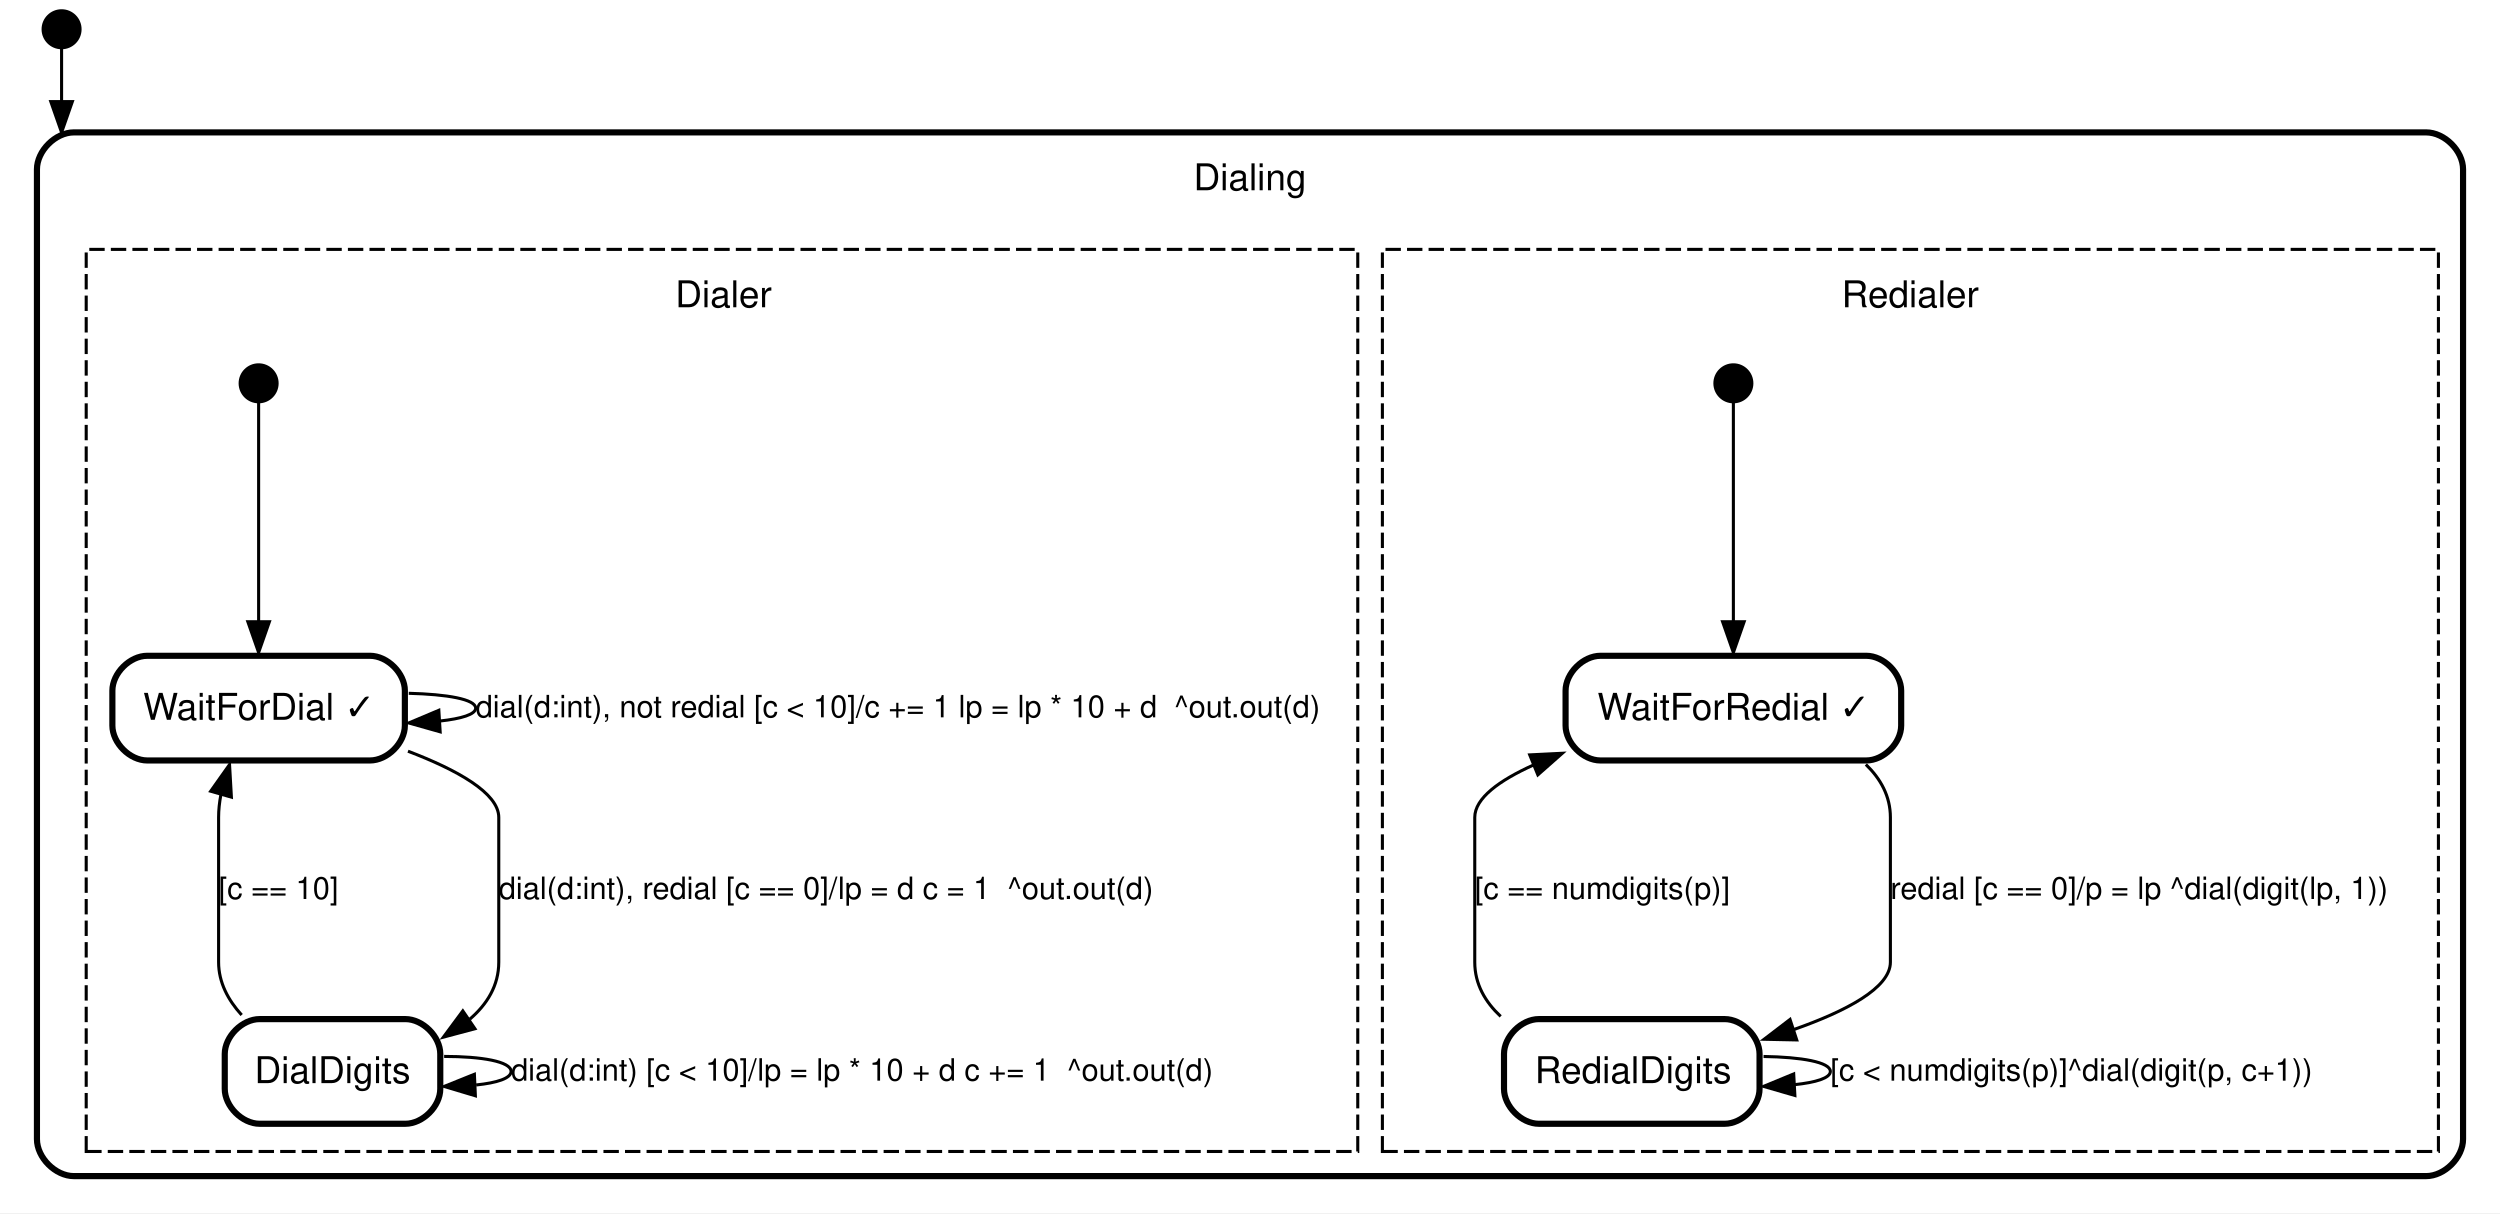
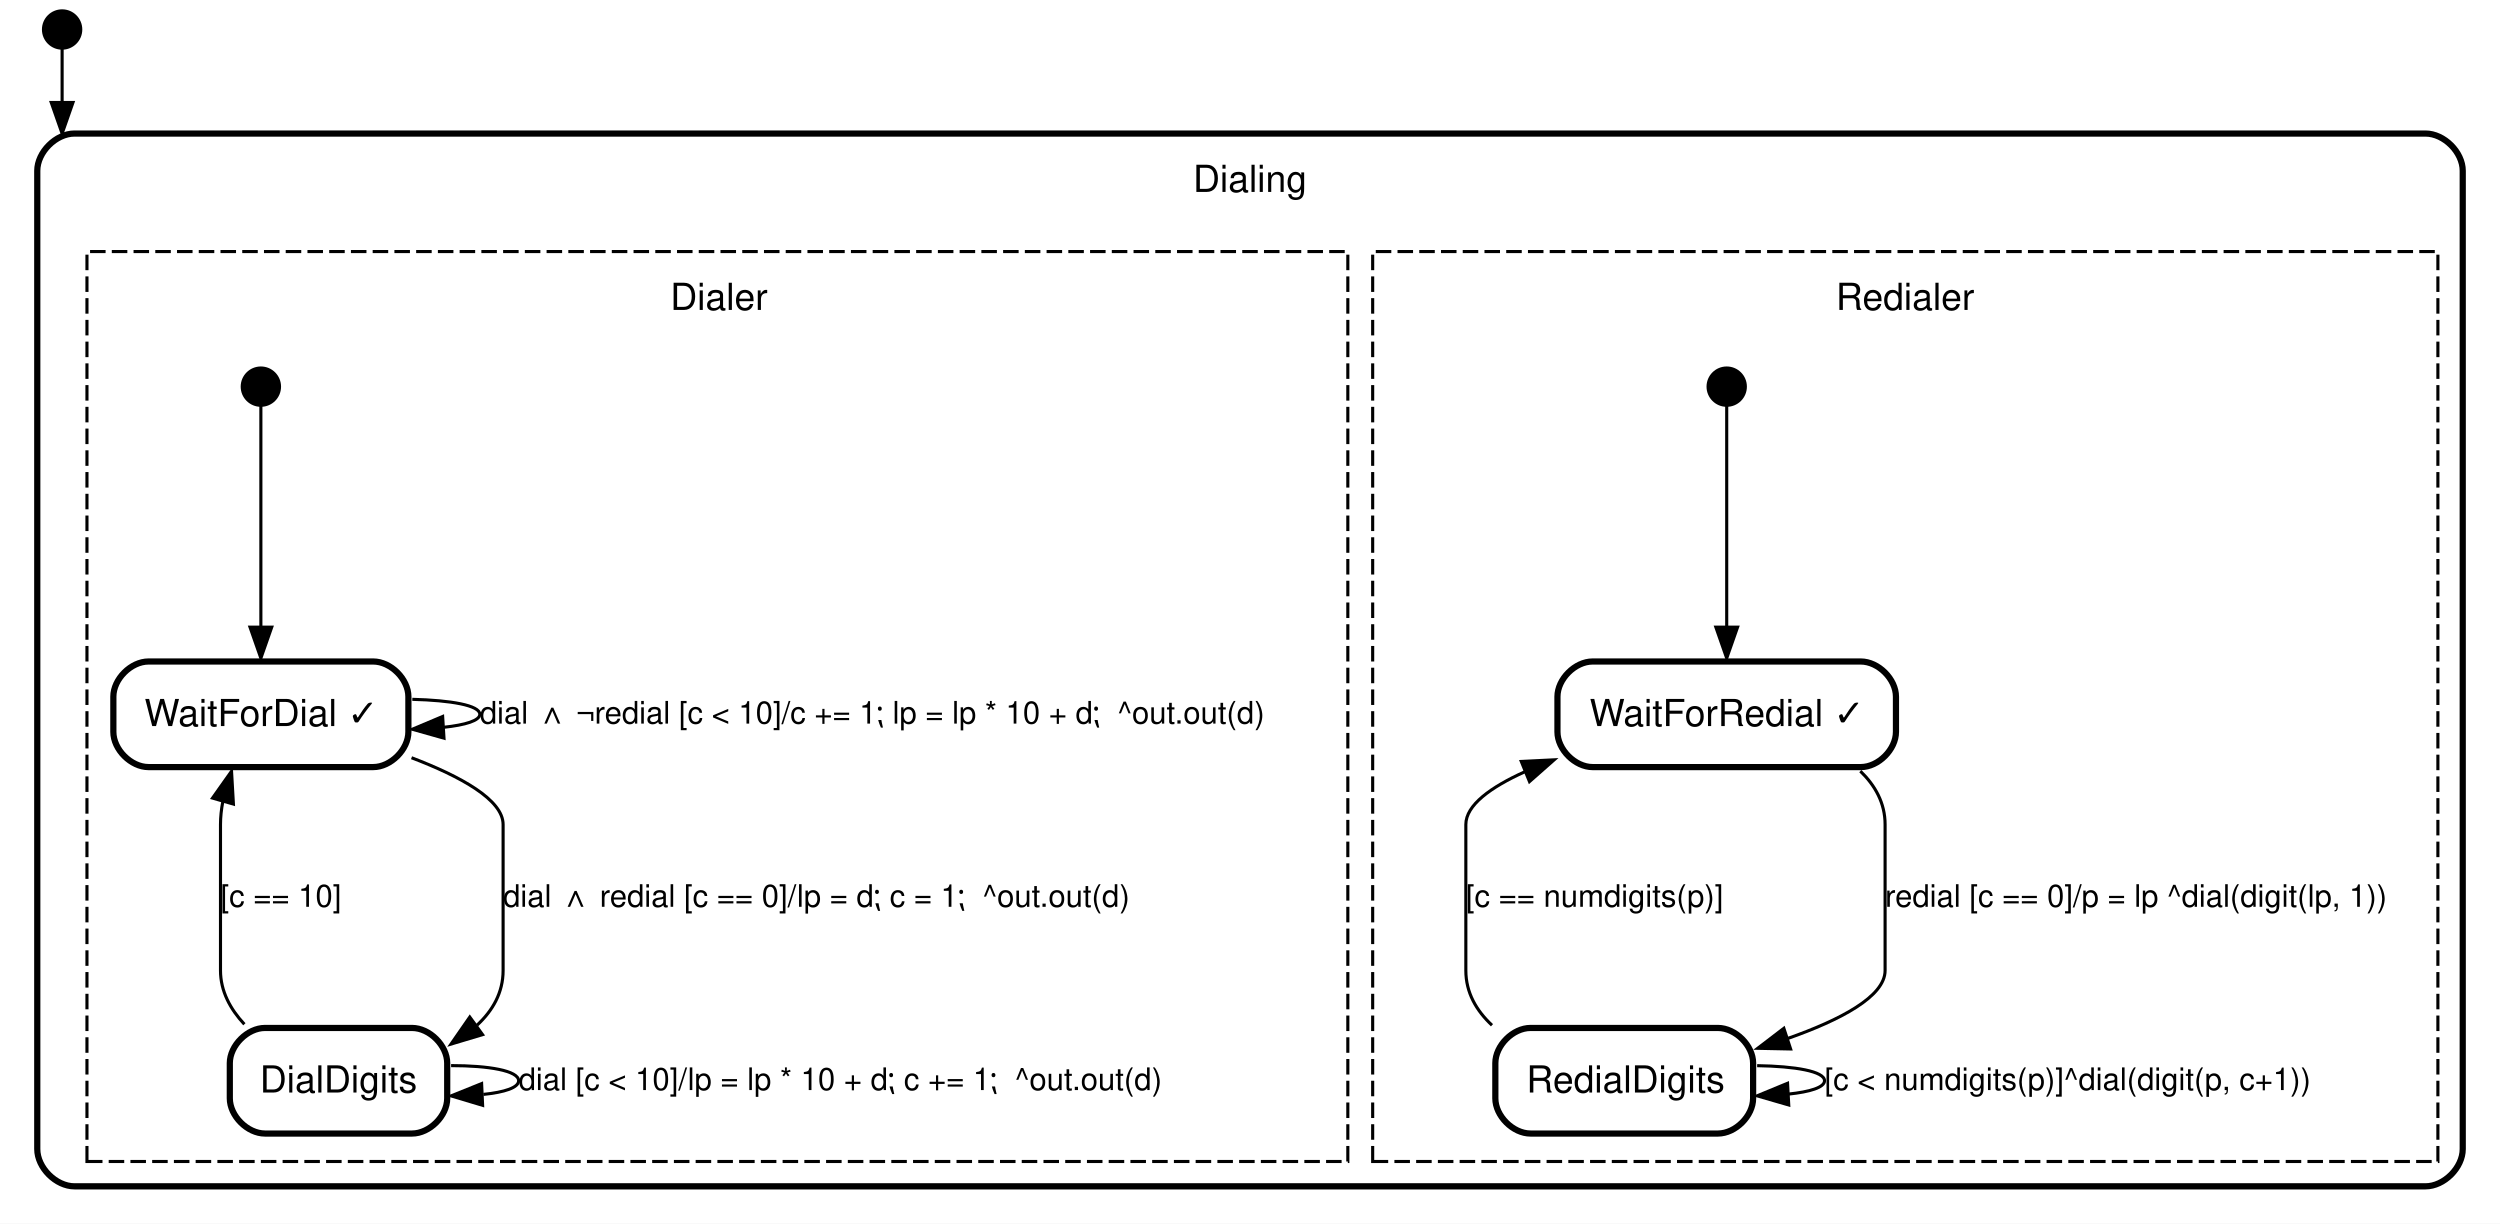
- <svg xmlns="http://www.w3.org/2000/svg" width="812pt" height="394pt" viewBox="0.00 0.00 812.00 394.00">
+ <svg xmlns="http://www.w3.org/2000/svg" width="805pt" height="394pt" viewBox="0.00 0.00 805.00 394.00">
  <g id="graph0" class="graph" transform="scale(1 1) rotate(0) translate(4 390)">
-     <polygon fill="#ffffff" stroke="transparent" points="-4,4 -4,-390 808,-390 808,4 -4,4" />
+     <polygon fill="#ffffff" stroke="transparent" points="-4,4 -4,-390 801,-390 801,4 -4,4" />
    <g id="clust1" class="cluster">
-       <path fill="none" stroke="#000000" stroke-width="2" d="M20,-8C20,-8 784,-8 784,-8 790,-8 796,-14 796,-20 796,-20 796,-335 796,-335 796,-341 790,-347 784,-347 784,-347 20,-347 20,-347 14,-347 8,-341 8,-335 8,-335 8,-20 8,-20 8,-14 14,-8 20,-8" />
-       <text text-anchor="start" x="383.668" y="-328.2" font-family="Helvetica,sans-Serif" font-size="12.00" fill="#000000">Dialing</text>
+       <path fill="none" stroke="#000000" stroke-width="2" d="M20,-8C20,-8 777,-8 777,-8 783,-8 789,-14 789,-20 789,-20 789,-335 789,-335 789,-341 783,-347 777,-347 777,-347 20,-347 20,-347 14,-347 8,-341 8,-335 8,-335 8,-20 8,-20 8,-14 14,-8 20,-8" />
+       <text text-anchor="start" x="380.168" y="-328.2" font-family="Helvetica,sans-Serif" font-size="12.00" fill="#000000">Dialing</text>
    </g>
    <g id="clust2" class="cluster">
-       <polygon fill="none" stroke="#000000" stroke-dasharray="5,2" points="445,-16 445,-309 788,-309 788,-16 445,-16" />
-       <text text-anchor="start" x="594.167" y="-290.2" font-family="Helvetica,sans-Serif" font-size="12.00" fill="#000000">Redialer</text>
+       <polygon fill="none" stroke="#000000" stroke-dasharray="5,2" points="438,-16 438,-309 781,-309 781,-16 438,-16" />
+       <text text-anchor="start" x="587.167" y="-290.2" font-family="Helvetica,sans-Serif" font-size="12.00" fill="#000000">Redialer</text>
    </g>
    <g id="clust3" class="cluster">
-       <polygon fill="none" stroke="#000000" stroke-dasharray="5,2" points="24,-16 24,-309 437,-309 437,-16 24,-16" />
-       <text text-anchor="start" x="215.338" y="-290.2" font-family="Helvetica,sans-Serif" font-size="12.00" fill="#000000">Dialer</text>
+       <polygon fill="none" stroke="#000000" stroke-dasharray="5,2" points="24,-16 24,-309 430,-309 430,-16 24,-16" />
+       <text text-anchor="start" x="211.838" y="-290.2" font-family="Helvetica,sans-Serif" font-size="12.00" fill="#000000">Dialer</text>
    </g>
    <g id="node1" class="node">
      <ellipse fill="#000000" stroke="#000000" stroke-width="2" cx="16" cy="-380.5" rx="5.5" ry="5.5" />
    </g>
    <g id="edge1" class="edge">
      <path fill="none" stroke="#000000" d="M16,-374.953C16,-370.778 16,-364.504 16,-357.033" />
      <polygon fill="#000000" stroke="#000000" points="19.5,-356.997 16,-346.997 12.5,-356.997 19.5,-356.997" />
      <text text-anchor="middle" x="17.39" y="-358" font-family="Helvetica,sans-Serif" font-size="10.00" fill="#000000"> </text>
    </g>
    <g id="node4" class="node">
-       <ellipse fill="#000000" stroke="#000000" stroke-width="2" cx="559" cy="-265.5" rx="5.5" ry="5.5" />
+       <ellipse fill="#000000" stroke="#000000" stroke-width="2" cx="552" cy="-265.5" rx="5.5" ry="5.5" />
    </g>
    <g id="node6" class="node">
-       <polygon fill="transparent" stroke="transparent" stroke-width="2" points="614.5,-178 503.5,-178 503.5,-142 614.5,-142 614.5,-178" />
-       <text text-anchor="start" x="514.834" y="-156.2" font-family="Helvetica,sans-Serif" font-size="12.00" fill="#000000">WaitForRedial ✓</text>
-       <path fill="none" stroke="#000000" stroke-width="2" d="M515.833,-143C515.833,-143 602.167,-143 602.167,-143 607.833,-143 613.5,-148.667 613.5,-154.333 613.5,-154.333 613.5,-165.667 613.5,-165.667 613.5,-171.333 607.833,-177 602.167,-177 602.167,-177 515.833,-177 515.833,-177 510.167,-177 504.5,-171.333 504.5,-165.667 504.5,-165.667 504.5,-154.333 504.5,-154.333 504.5,-148.667 510.167,-143 515.833,-143" />
+       <polygon fill="transparent" stroke="transparent" stroke-width="2" points="607.5,-178 496.5,-178 496.5,-142 607.5,-142 607.5,-178" />
+       <text text-anchor="start" x="507.834" y="-156.2" font-family="Helvetica,sans-Serif" font-size="12.00" fill="#000000">WaitForRedial ✓</text>
+       <path fill="none" stroke="#000000" stroke-width="2" d="M508.833,-143C508.833,-143 595.167,-143 595.167,-143 600.833,-143 606.5,-148.667 606.5,-154.333 606.5,-154.333 606.5,-165.667 606.5,-165.667 606.5,-171.333 600.833,-177 595.167,-177 595.167,-177 508.833,-177 508.833,-177 503.167,-177 497.5,-171.333 497.5,-165.667 497.5,-165.667 497.5,-154.333 497.5,-154.333 497.5,-148.667 503.167,-143 508.833,-143" />
    </g>
    <g id="edge2" class="edge">
-       <path fill="none" stroke="#000000" d="M559,-259.829C559,-255.174 559,-248.41 559,-242.5 559,-242.5 559,-242.5 559,-195.5 559,-193.108 559,-190.625 559,-188.134" />
-       <polygon fill="#000000" stroke="#000000" points="562.5,-188.06 559,-178.06 555.5,-188.06 562.5,-188.06" />
-       <text text-anchor="middle" x="560.389" y="-216" font-family="Helvetica,sans-Serif" font-size="10.00" fill="#000000"> </text>
+       <path fill="none" stroke="#000000" d="M552,-259.829C552,-255.174 552,-248.41 552,-242.5 552,-242.5 552,-242.5 552,-195.5 552,-193.108 552,-190.625 552,-188.134" />
+       <polygon fill="#000000" stroke="#000000" points="555.5,-188.06 552,-178.06 548.5,-188.06 555.5,-188.06" />
+       <text text-anchor="middle" x="553.389" y="-216" font-family="Helvetica,sans-Serif" font-size="10.00" fill="#000000"> </text>
    </g>
    <g id="node5" class="node">
-       <polygon fill="transparent" stroke="transparent" stroke-width="2" points="568.5,-60 483.5,-60 483.5,-24 568.5,-24 568.5,-60" />
-       <text text-anchor="start" x="494.503" y="-38.2" font-family="Helvetica,sans-Serif" font-size="12.00" fill="#000000">RedialDigits</text>
-       <path fill="none" stroke="#000000" stroke-width="2" d="M495.833,-25C495.833,-25 556.167,-25 556.167,-25 561.833,-25 567.5,-30.667 567.5,-36.333 567.5,-36.333 567.5,-47.667 567.5,-47.667 567.5,-53.333 561.833,-59 556.167,-59 556.167,-59 495.833,-59 495.833,-59 490.167,-59 484.5,-53.333 484.5,-47.667 484.5,-47.667 484.5,-36.333 484.5,-36.333 484.5,-30.667 490.167,-25 495.833,-25" />
+       <polygon fill="transparent" stroke="transparent" stroke-width="2" points="561.5,-60 476.5,-60 476.5,-24 561.5,-24 561.5,-60" />
+       <text text-anchor="start" x="487.503" y="-38.2" font-family="Helvetica,sans-Serif" font-size="12.00" fill="#000000">RedialDigits</text>
+       <path fill="none" stroke="#000000" stroke-width="2" d="M488.833,-25C488.833,-25 549.167,-25 549.167,-25 554.833,-25 560.5,-30.667 560.5,-36.333 560.5,-36.333 560.5,-47.667 560.5,-47.667 560.5,-53.333 554.833,-59 549.167,-59 549.167,-59 488.833,-59 488.833,-59 483.167,-59 477.5,-53.333 477.5,-47.667 477.5,-47.667 477.5,-36.333 477.5,-36.333 477.5,-30.667 483.167,-25 488.833,-25" />
    </g>
    <g id="edge3" class="edge">
-       <path fill="none" stroke="#000000" d="M568.799,-46.856C581.052,-46.666 590.5,-45.047 590.5,-42 590.5,-39.858 585.829,-38.421 578.796,-37.691" />
-       <polygon fill="#000000" stroke="#000000" points="578.975,-34.196 568.799,-37.144 578.592,-41.185 578.975,-34.196" />
-       <text text-anchor="start" x="590.5" y="-39" font-family="Helvetica,sans-Serif" font-size="10.00" fill="#000000">[c &lt; numdigits(p)]^dial(digit(p, c+1))   </text>
+       <path fill="none" stroke="#000000" d="M561.799,-46.856C574.052,-46.666 583.5,-45.047 583.5,-42 583.5,-39.858 578.829,-38.421 571.796,-37.691" />
+       <polygon fill="#000000" stroke="#000000" points="571.975,-34.196 561.799,-37.144 571.592,-41.185 571.975,-34.196" />
+       <text text-anchor="start" x="583.5" y="-39" font-family="Helvetica,sans-Serif" font-size="10.00" fill="#000000">[c &lt; numdigits(p)]^dial(digit(p, c+1))   </text>
    </g>
    <g id="edge4" class="edge">
-       <path fill="none" stroke="#000000" d="M483.422,-59.872C478.39,-64.572 475,-70.38 475,-77.5 475,-124.5 475,-124.5 475,-124.5 475,-130.746 482.98,-136.515 494.022,-141.506" />
-       <polygon fill="#000000" stroke="#000000" points="492.857,-144.811 503.439,-145.337 495.495,-138.327 492.857,-144.811" />
-       <text text-anchor="start" x="475" y="-98" font-family="Helvetica,sans-Serif" font-size="10.00" fill="#000000">[c == numdigits(p)]   </text>
+       <path fill="none" stroke="#000000" d="M476.422,-59.872C471.39,-64.572 468,-70.38 468,-77.5 468,-124.5 468,-124.5 468,-124.5 468,-130.746 475.98,-136.515 487.022,-141.506" />
+       <polygon fill="#000000" stroke="#000000" points="485.857,-144.811 496.439,-145.337 488.495,-138.327 485.857,-144.811" />
+       <text text-anchor="start" x="468" y="-98" font-family="Helvetica,sans-Serif" font-size="10.00" fill="#000000">[c == numdigits(p)]   </text>
    </g>
    <g id="edge5" class="edge">
-       <path fill="none" stroke="#000000" d="M602.031,-141.698C606.812,-137.075 610,-131.404 610,-124.5 610,-124.5 610,-124.5 610,-77.5 610,-69.084 595.513,-61.536 578.572,-55.586" />
-       <polygon fill="#000000" stroke="#000000" points="579.577,-52.232 568.984,-52.45 577.4,-58.885 579.577,-52.232" />
-       <text text-anchor="start" x="610" y="-98" font-family="Helvetica,sans-Serif" font-size="10.00" fill="#000000">redial [c == 0]/p = lp ^dial(digit(lp, 1))   </text>
+       <path fill="none" stroke="#000000" d="M595.031,-141.698C599.812,-137.075 603,-131.404 603,-124.5 603,-124.5 603,-124.5 603,-77.5 603,-69.084 588.513,-61.536 571.572,-55.586" />
+       <polygon fill="#000000" stroke="#000000" points="572.577,-52.232 561.984,-52.45 570.4,-58.885 572.577,-52.232" />
+       <text text-anchor="start" x="603" y="-98" font-family="Helvetica,sans-Serif" font-size="10.00" fill="#000000">redial [c == 0]/p = lp ^dial(digit(lp, 1))   </text>
    </g>
    <g id="node8" class="node">
      <ellipse fill="#000000" stroke="#000000" stroke-width="2" cx="80" cy="-265.5" rx="5.5" ry="5.5" />
    </g>
    <g id="node10" class="node">
      <polygon fill="transparent" stroke="transparent" stroke-width="2" points="128.5,-178 31.5,-178 31.5,-142 128.5,-142 128.5,-178" />
      <text text-anchor="start" x="42.505" y="-156.2" font-family="Helvetica,sans-Serif" font-size="12.00" fill="#000000">WaitForDial ✓</text>
      <path fill="none" stroke="#000000" stroke-width="2" d="M43.833,-143C43.833,-143 116.167,-143 116.167,-143 121.833,-143 127.5,-148.667 127.5,-154.333 127.5,-154.333 127.5,-165.667 127.5,-165.667 127.5,-171.333 121.833,-177 116.167,-177 116.167,-177 43.833,-177 43.833,-177 38.167,-177 32.5,-171.333 32.5,-165.667 32.5,-165.667 32.5,-154.333 32.5,-154.333 32.5,-148.667 38.167,-143 43.833,-143" />
    </g>
    <g id="edge6" class="edge">
      <path fill="none" stroke="#000000" d="M80,-259.829C80,-255.174 80,-248.41 80,-242.5 80,-242.5 80,-242.5 80,-195.5 80,-193.108 80,-190.625 80,-188.134" />
      <polygon fill="#000000" stroke="#000000" points="83.5,-188.06 80,-178.06 76.5,-188.06 83.5,-188.06" />
      <text text-anchor="middle" x="81.389" y="-216" font-family="Helvetica,sans-Serif" font-size="10.00" fill="#000000"> </text>
    </g>
    <g id="node9" class="node">
-       <polygon fill="transparent" stroke="transparent" stroke-width="2" points="140,-60 68,-60 68,-24 140,-24 140,-60" />
-       <text text-anchor="start" x="78.673" y="-38.2" font-family="Helvetica,sans-Serif" font-size="12.00" fill="#000000">DialDigits</text>
-       <path fill="none" stroke="#000000" stroke-width="2" d="M80.333,-25C80.333,-25 127.667,-25 127.667,-25 133.333,-25 139,-30.667 139,-36.333 139,-36.333 139,-47.667 139,-47.667 139,-53.333 133.333,-59 127.667,-59 127.667,-59 80.333,-59 80.333,-59 74.667,-59 69,-53.333 69,-47.667 69,-47.667 69,-36.333 69,-36.333 69,-30.667 74.667,-25 80.333,-25" />
+       <polygon fill="transparent" stroke="transparent" stroke-width="2" points="141,-60 69,-60 69,-24 141,-24 141,-60" />
+       <text text-anchor="start" x="79.673" y="-38.2" font-family="Helvetica,sans-Serif" font-size="12.00" fill="#000000">DialDigits</text>
+       <path fill="none" stroke="#000000" stroke-width="2" d="M81.333,-25C81.333,-25 128.667,-25 128.667,-25 134.333,-25 140,-30.667 140,-36.333 140,-36.333 140,-47.667 140,-47.667 140,-53.333 134.333,-59 128.667,-59 128.667,-59 81.333,-59 81.333,-59 75.667,-59 70,-53.333 70,-47.667 70,-47.667 70,-36.333 70,-36.333 70,-30.667 75.667,-25 81.333,-25" />
    </g>
    <g id="edge7" class="edge">
-       <path fill="none" stroke="#000000" d="M140.25,-46.875C152.333,-46.875 162,-45.25 162,-42 162,-39.766 157.431,-38.299 150.649,-37.601" />
-       <polygon fill="#000000" stroke="#000000" points="150.4,-34.086 140.25,-37.125 150.079,-41.079 150.4,-34.086" />
-       <text text-anchor="start" x="162" y="-39" font-family="Helvetica,sans-Serif" font-size="10.00" fill="#000000">dial(d:int) [c &lt; 10]/lp = lp * 10 + d c += 1  ^out.out(d)   </text>
+       <path fill="none" stroke="#000000" d="M141.25,-46.875C153.333,-46.875 163,-45.25 163,-42 163,-39.766 158.431,-38.299 151.649,-37.601" />
+       <polygon fill="#000000" stroke="#000000" points="151.4,-34.086 141.25,-37.125 151.079,-41.079 151.4,-34.086" />
+       <text text-anchor="start" x="163" y="-39" font-family="Helvetica,sans-Serif" font-size="10.00" fill="#000000">dial [c &lt; 10]/lp = lp * 10 + d⁏ c += 1⁏  ^out.out(d)   </text>
    </g>
    <g id="edge8" class="edge">
-       <path fill="none" stroke="#000000" d="M74.487,-60.327C70.092,-65.167 67,-70.912 67,-77.5 67,-124.5 67,-124.5 67,-124.5 67,-126.937 67.273,-129.413 67.741,-131.867" />
+       <path fill="none" stroke="#000000" d="M74.69,-60.186C70.175,-65.034 67,-70.819 67,-77.5 67,-124.5 67,-124.5 67,-124.5 67,-126.937 67.273,-129.413 67.741,-131.867" />
      <polygon fill="#000000" stroke="#000000" points="64.43,-133.016 70.552,-141.663 71.158,-131.085 64.43,-133.016" />
      <text text-anchor="start" x="67" y="-98" font-family="Helvetica,sans-Serif" font-size="10.00" fill="#000000">[c == 10]   </text>
    </g>
    <g id="edge10" class="edge">
-       <path fill="none" stroke="#000000" d="M128.512,-146.011C144.374,-139.968 158,-132.46 158,-124.5 158,-124.5 158,-124.5 158,-77.5 158,-69.864 154.183,-63.779 148.578,-58.96" />
-       <polygon fill="#000000" stroke="#000000" points="150.258,-55.869 140.019,-53.146 146.325,-61.66 150.258,-55.869" />
-       <text text-anchor="start" x="158" y="-98" font-family="Helvetica,sans-Serif" font-size="10.00" fill="#000000">dial(d:int), redial [c == 0]/lp = d c = 1  ^out.out(d)   </text>
+       <path fill="none" stroke="#000000" d="M128.512,-146.011C144.374,-139.968 158,-132.46 158,-124.5 158,-124.5 158,-124.5 158,-77.5 158,-70.357 154.636,-64.559 149.602,-59.883" />
+       <polygon fill="#000000" stroke="#000000" points="151.38,-56.849 141.231,-53.809 147.268,-62.514 151.38,-56.849" />
+       <text text-anchor="start" x="158" y="-98" font-family="Helvetica,sans-Serif" font-size="10.00" fill="#000000">dial ∧ redial [c == 0]/lp = d⁏ c = 1⁏  ^out.out(d)   </text>
    </g>
    <g id="edge9" class="edge">
      <path fill="none" stroke="#000000" d="M128.765,-164.817C141.18,-164.5 150.5,-162.894 150.5,-160 150.5,-157.965 145.892,-156.567 138.841,-155.806" />
      <polygon fill="#000000" stroke="#000000" points="138.962,-152.307 128.765,-155.183 138.53,-159.294 138.962,-152.307" />
-       <text text-anchor="start" x="150.5" y="-157" font-family="Helvetica,sans-Serif" font-size="10.00" fill="#000000">dial(d:int), not redial [c &lt; 10]/c += 1 lp = lp * 10 + d  ^out.out(d)   </text>
+       <text text-anchor="start" x="150.5" y="-157" font-family="Helvetica,sans-Serif" font-size="10.00" fill="#000000">dial ∧ ¬redial [c &lt; 10]/c += 1⁏ lp = lp * 10 + d⁏  ^out.out(d)   </text>
    </g>
  </g>
</svg>
